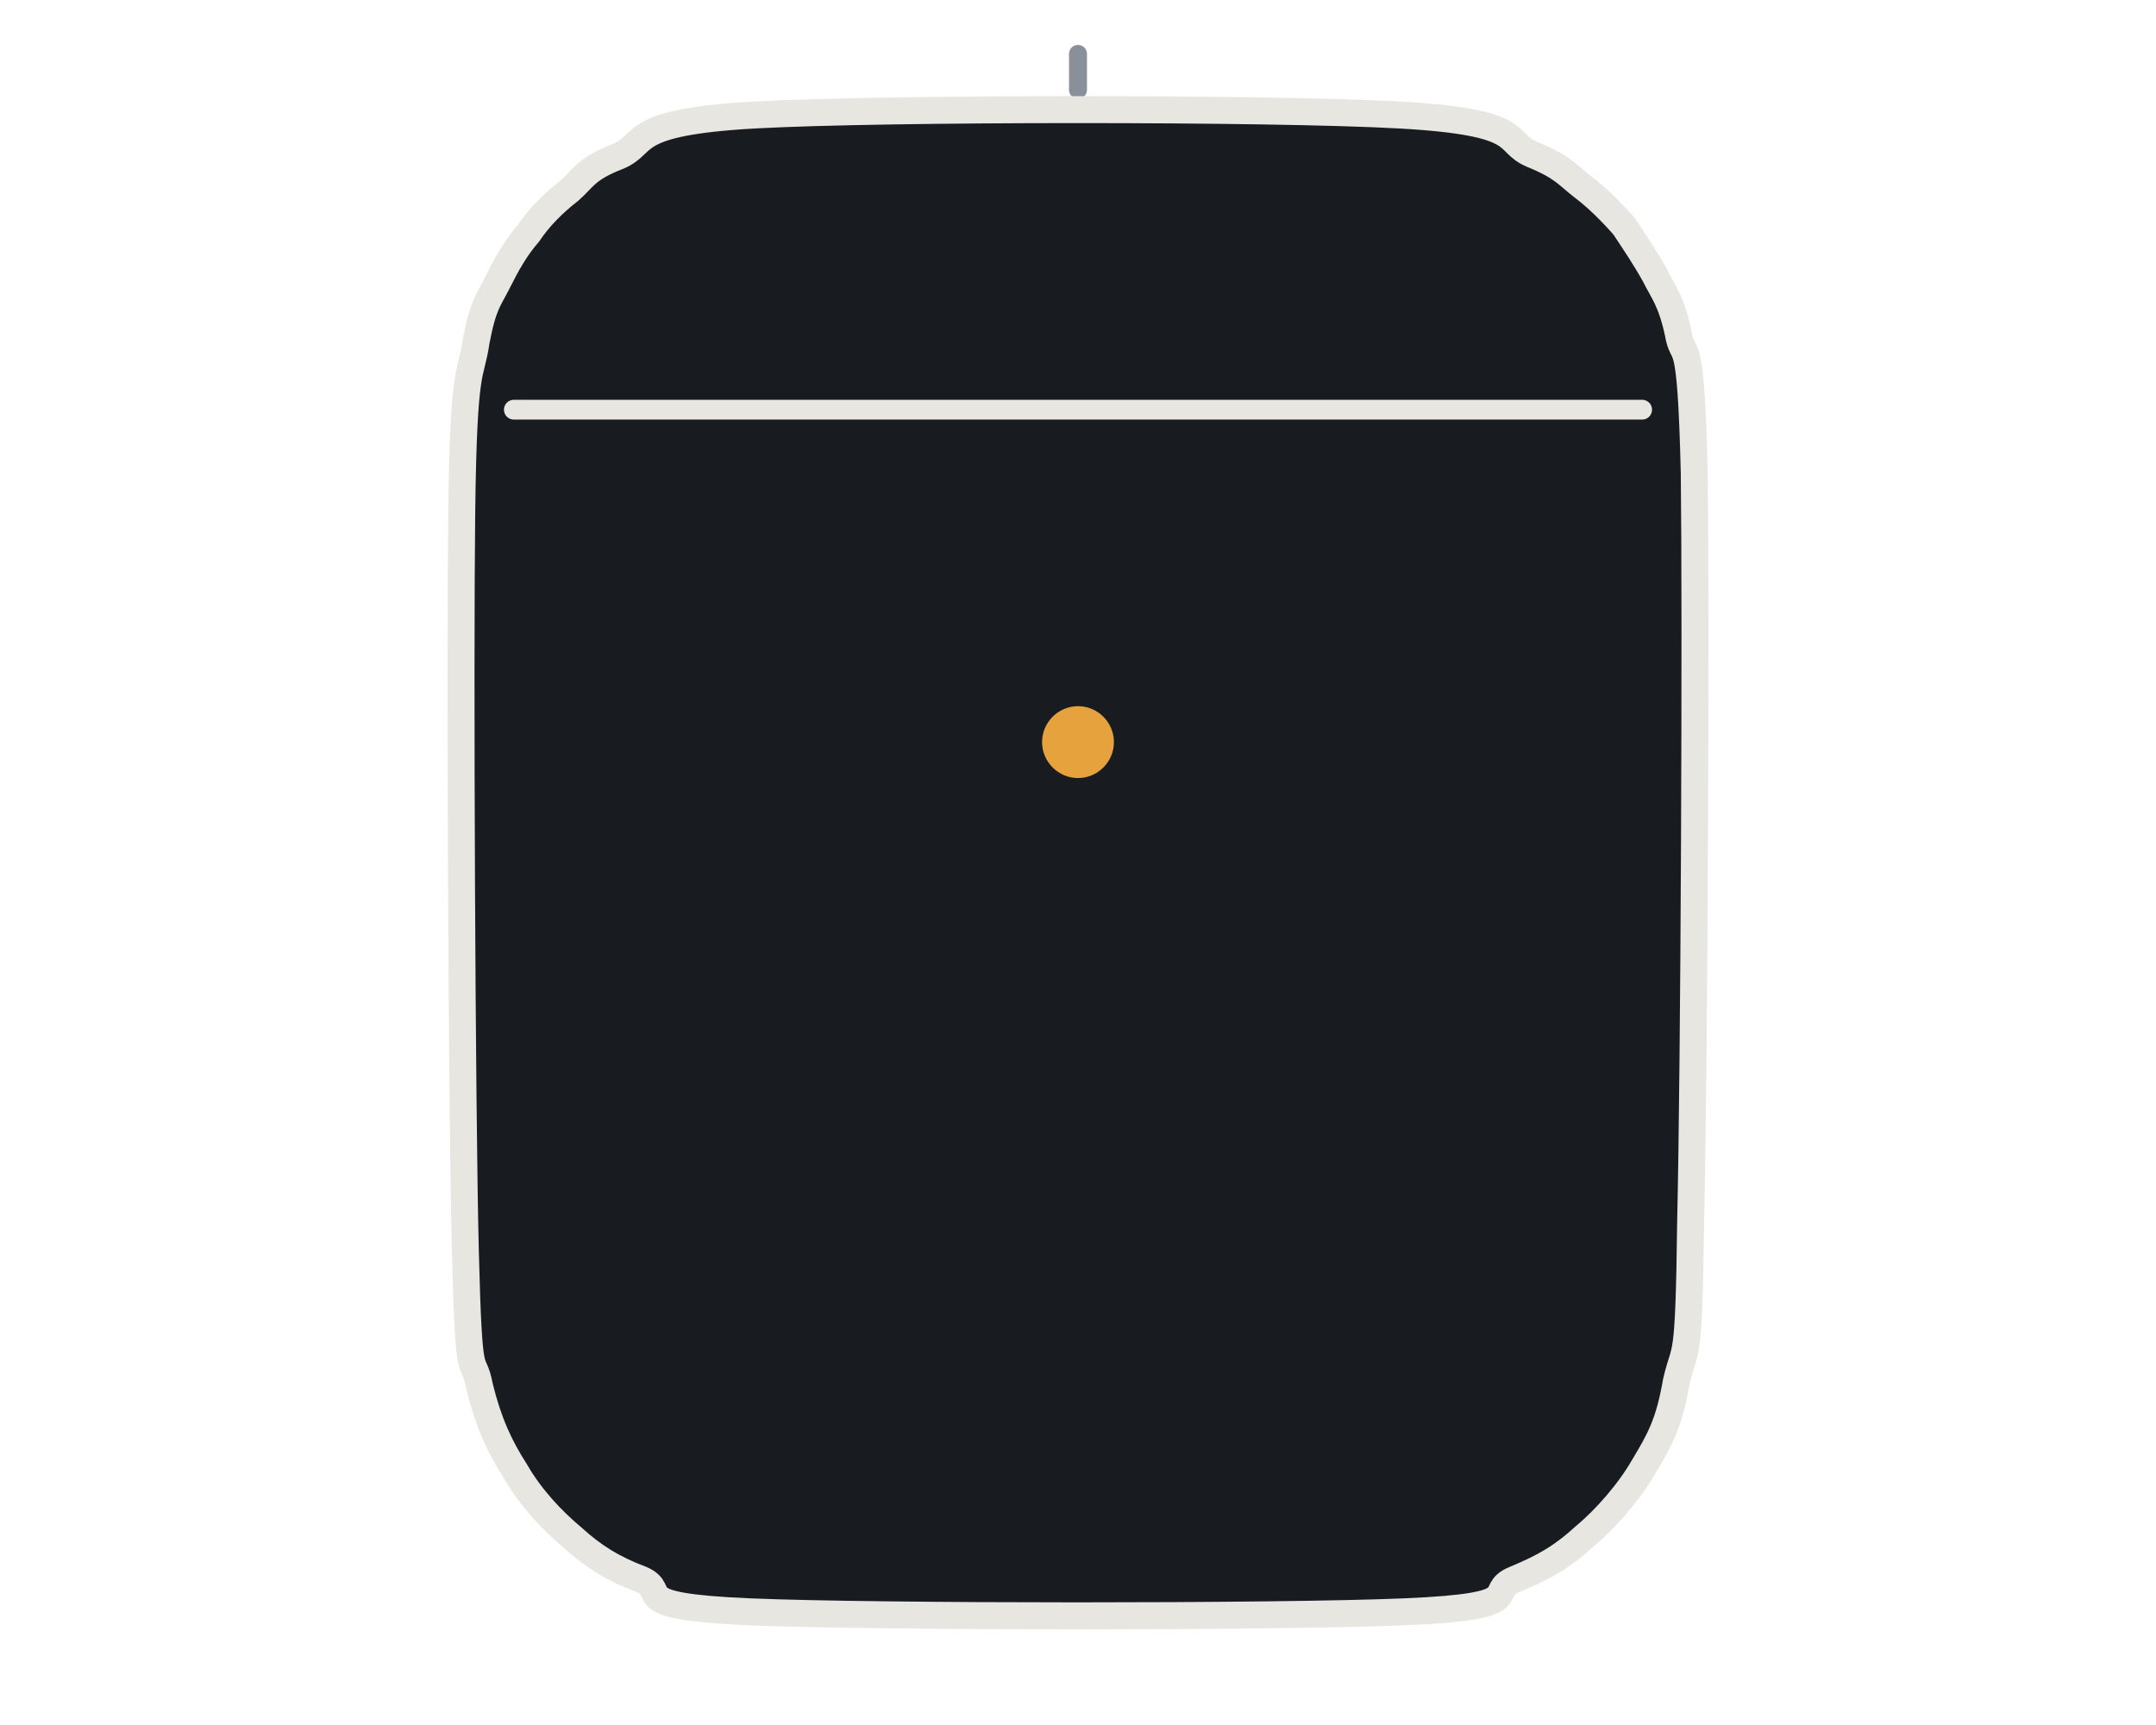
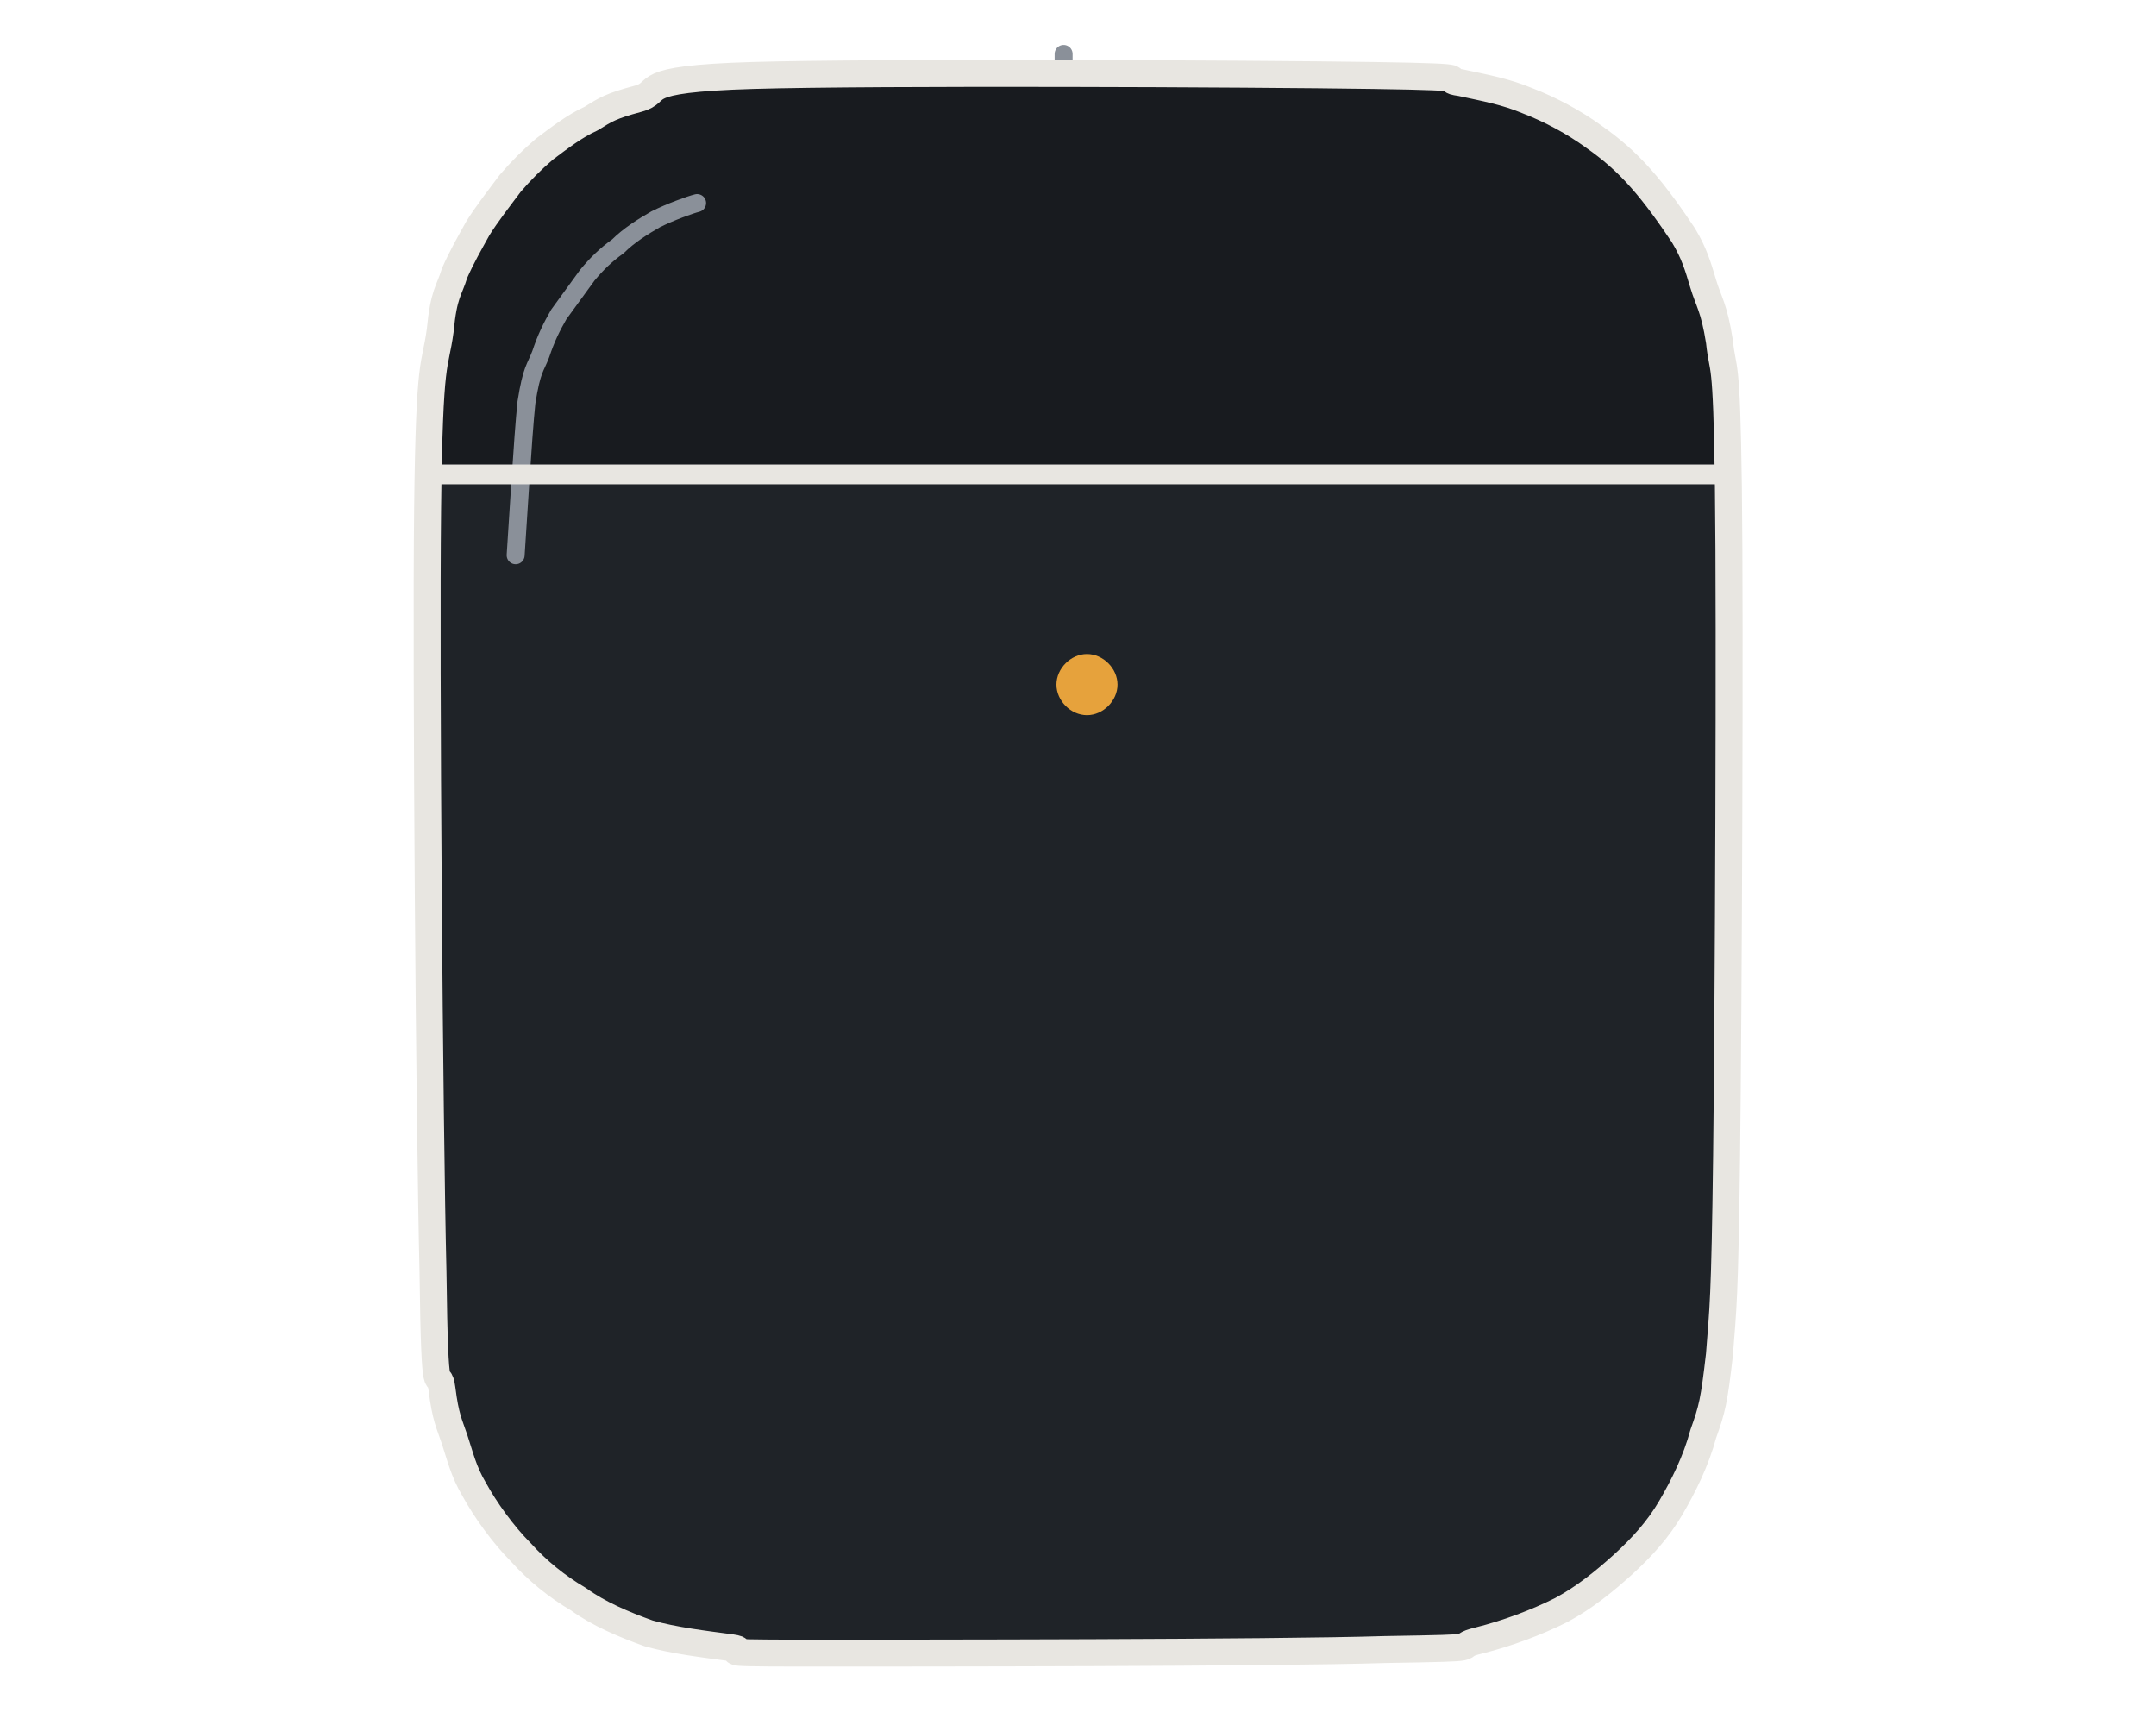
<svg xmlns="http://www.w3.org/2000/svg" viewBox="0 0 120 96" width="120" height="96" role="img" aria-label="AirPods charging case">
-   <path d="M60.0 3.0L60.0 5.0M60.0 8.0L60.0 10.0M60.0 13.0L60.0 15.0M60.0 18.0L60.0 20.0M60.0 23.0L60.0 25.0M60.0 28.0L60.0 30.0M60.0 33.0L60.0 35.0M60.0 38.0L60.0 40.0M60.0 43.0L60.0 45.0M60.0 48.0L60.0 50.0M60.0 53.0L60.0 55.0M60.0 58.0L60.0 60.0M60.0 63.0L60.0 65.0M60.0 68.0L60.0 70.0M60.0 73.0L60.0 75.0M60.0 78.0L60.0 80.0M60.0 83.0L60.0 85.0M60.0 88.0L60.0 90.0" fill="none" stroke="#8A9099" stroke-width="1.0" stroke-linecap="round" stroke-linejoin="round" />
-   <path d="M42.0 6.4C34.8 6.8 36.1 8.0 34.4 8.7C32.6 9.4 32.5 9.9 31.7 10.6C30.8 11.3 30.0 12.1 29.4 13.0C28.7 13.8 28.2 14.7 27.7 15.7C27.2 16.7 26.9 16.9 26.5 19.0C26.2 21.1 25.8 20.0 25.7 28.5C25.6 36.9 25.7 61.5 25.9 69.6C26.1 77.7 26.3 75.1 26.7 77.2C27.2 79.2 27.8 80.5 28.7 81.9C29.5 83.3 30.7 84.6 31.9 85.6C33.0 86.6 34.1 87.3 35.7 87.9C37.3 88.6 34.7 89.4 41.7 89.7C48.8 90.0 71.1 90.0 78.2 89.7C85.3 89.4 82.6 88.6 84.3 87.9C86.0 87.2 87.0 86.6 88.2 85.5C89.4 84.5 90.7 83.0 91.5 81.6C92.4 80.1 92.9 79.2 93.3 76.9C93.8 74.7 94.0 76.3 94.1 67.9C94.3 59.4 94.4 34.5 94.3 26.3C94.1 18.0 93.7 20.3 93.4 18.5C93.0 16.7 92.6 16.3 92.1 15.3C91.6 14.4 91.0 13.5 90.4 12.6C89.7 11.8 88.9 11.0 88.1 10.4C87.2 9.7 87.0 9.3 85.3 8.6C83.6 7.9 85.1 6.8 77.9 6.4C70.7 6.0 49.3 6.0 42.0 6.4Z" fill="#181B1F" stroke="#E8E6E1" stroke-width="1.5" stroke-linecap="round" stroke-linejoin="round" />
-   <path d="M28.6 22.8L91.4 22.8" fill="none" stroke="#E8E6E1" stroke-width="1.1" stroke-linecap="round" stroke-linejoin="round" />
-   <path d="M58.0 41.3C58.0 40.2 58.9 39.3 60.0 39.3C61.1 39.3 62.0 40.2 62.0 41.3C62.0 42.4 61.1 43.3 60.0 43.3C58.9 43.3 58.0 42.4 58.0 41.3Z" fill="#E6A23C" />
+   <path d="M59.2 3.0L59.2 5.0M59.2 8.0L59.2 10.0M59.2 13.0L59.2 15.0M59.2 18.0L59.2 20.0M59.2 23.0L59.2 25.0M59.2 28.0L59.2 30.0M59.2 33.0L59.2 35.0M59.2 38.0L59.2 40.0M59.2 43.0L59.2 45.0M59.2 48.0L59.2 50.0M59.2 53.0L59.2 55.0M59.2 58.0L59.2 60.0M59.2 63.0L59.2 65.0M59.2 68.0L59.2 70.0M59.2 73.0L59.2 75.0M59.2 78.0L59.2 80.0M59.2 83.0L59.2 85.0M59.2 88.0L59.2 90.0" fill="none" stroke="#8A9099" stroke-width="1.0" stroke-linecap="round" stroke-linejoin="round" />
+   <path d="M41.9 4.2C48.7 4.0 69.8 4.1 76.4 4.2C83.0 4.3 79.8 4.4 81.3 4.6C82.7 4.9 83.8 5.1 85.0 5.6C86.3 6.1 87.6 6.8 88.7 7.6C89.7 8.3 90.5 9.0 91.3 9.9C92.2 10.9 93.1 12.2 93.7 13.1C94.3 14.1 94.5 14.8 94.8 15.8C95.1 16.8 95.4 17.1 95.7 19.0C95.9 20.9 96.1 19.5 96.2 27.1C96.3 34.7 96.2 56.3 96.1 64.3C96.0 72.4 95.9 72.8 95.7 75.4C95.4 78.0 95.3 78.4 94.8 79.8C94.4 81.3 93.7 82.7 93.0 83.9C92.3 85.1 91.4 86.1 90.3 87.1C89.3 88.0 88.2 88.9 86.9 89.6C85.5 90.3 83.9 90.9 82.3 91.3C80.6 91.7 83.3 91.7 77.1 91.8C70.8 92.0 50.8 92.0 44.7 92.0C38.7 92.0 42.1 91.9 40.7 91.7C39.2 91.5 37.5 91.3 36.1 90.9C34.7 90.4 33.3 89.8 32.2 89.0C31.0 88.3 29.9 87.4 29.0 86.4C28.0 85.4 27.0 84.0 26.4 82.9C25.8 81.9 25.6 81.0 25.3 80.1C25.0 79.2 24.8 78.9 24.6 77.3C24.4 75.8 24.2 78.9 24.1 70.8C23.9 62.6 23.7 37.1 23.8 28.3C23.9 19.6 24.2 20.6 24.5 18.4C24.7 16.3 25.0 16.2 25.3 15.2C25.7 14.3 26.1 13.6 26.6 12.7C27.1 11.9 27.8 11.0 28.4 10.2C29.0 9.5 29.6 8.9 30.3 8.3C31.1 7.7 32.0 7.0 32.9 6.6C33.7 6.1 34.0 5.9 35.5 5.5C37.0 5.1 35.1 4.4 41.9 4.2Z" fill="#181B1F" />
+   <path d="M96.2 27.1C96.2 33.3 96.2 56.3 96.1 64.3C96.0 72.4 95.9 72.8 95.7 75.4C95.4 78.0 95.3 78.4 94.8 79.8C94.4 81.3 93.7 82.7 93.0 83.9C92.3 85.1 91.4 86.1 90.3 87.1C89.3 88.0 88.2 88.9 86.9 89.6C85.5 90.3 83.9 90.9 82.3 91.3C80.6 91.7 83.3 91.7 77.1 91.8C70.8 92.0 50.8 92.0 44.7 92.0C38.7 92.0 42.1 91.9 40.7 91.7C39.2 91.5 37.5 91.3 36.1 90.9C34.7 90.4 33.3 89.8 32.2 89.0C31.0 88.3 29.9 87.4 29.0 86.4C28.0 85.4 27.0 84.0 26.4 82.9C25.8 81.9 25.6 81.0 25.3 80.1C25.0 79.2 24.8 78.9 24.6 77.3C24.4 75.8 24.2 78.9 24.1 70.8C23.9 62.6 23.8 35.4 23.8 28.3L24.1 26.4C30.0 26.4 48.0 26.4 59.9 26.4C71.9 26.4 89.9 26.4 95.9 26.4Z" fill="#1F2328" />
+   <path d="M28.7 30.9C28.8 29.5 29.1 24.3 29.3 22.4C29.6 20.5 29.8 20.5 30.1 19.7C30.4 18.8 30.7 18.2 31.1 17.5C31.6 16.8 32.2 16.0 32.7 15.3C33.2 14.7 33.7 14.2 34.4 13.7C35.0 13.1 35.8 12.6 36.5 12.2C37.3 11.8 38.4 11.4 38.8 11.3" fill="none" stroke="#8A9099" stroke-width="1.0" stroke-linecap="round" stroke-linejoin="round" />
+   <path d="M24.1 26.4C30.0 26.4 48.0 26.4 59.9 26.4C71.9 26.4 89.9 26.4 95.9 26.4" fill="none" stroke="#E8E6E1" stroke-width="1.1" stroke-linecap="round" stroke-linejoin="round" />
+   <path d="M58.8 38.1C58.8 37.2 59.6 36.4 60.5 36.4C61.4 36.4 62.2 37.2 62.2 38.1C62.2 39.0 61.4 39.8 60.5 39.8C59.6 39.8 58.8 39.0 58.8 38.1Z" fill="#E6A23C" />
+   <path d="M41.9 4.2C48.7 4.0 69.8 4.1 76.4 4.2C83.0 4.3 79.8 4.4 81.3 4.6C82.7 4.9 83.8 5.1 85.0 5.6C86.3 6.1 87.6 6.8 88.7 7.6C89.7 8.3 90.5 9.0 91.3 9.9C92.2 10.9 93.1 12.2 93.7 13.1C94.3 14.1 94.5 14.8 94.8 15.8C95.1 16.8 95.4 17.1 95.7 19.0C95.9 20.9 96.1 19.5 96.2 27.1C96.3 34.7 96.2 56.3 96.1 64.3C96.0 72.4 95.9 72.8 95.7 75.4C95.4 78.0 95.3 78.4 94.8 79.8C94.4 81.3 93.7 82.7 93.0 83.9C92.3 85.1 91.4 86.1 90.3 87.1C89.3 88.0 88.2 88.9 86.9 89.6C85.5 90.3 83.9 90.9 82.3 91.3C80.6 91.7 83.3 91.7 77.1 91.8C70.8 92.0 50.8 92.0 44.7 92.0C38.7 92.0 42.1 91.9 40.7 91.7C39.2 91.5 37.5 91.3 36.1 90.9C34.7 90.4 33.3 89.8 32.2 89.0C31.0 88.3 29.9 87.4 29.0 86.4C28.0 85.4 27.0 84.0 26.4 82.9C25.8 81.9 25.6 81.0 25.3 80.1C25.0 79.2 24.8 78.9 24.6 77.3C24.4 75.8 24.2 78.9 24.1 70.8C23.9 62.6 23.7 37.1 23.8 28.3C23.9 19.6 24.2 20.6 24.5 18.4C24.7 16.3 25.0 16.2 25.3 15.2C25.7 14.3 26.1 13.6 26.6 12.7C27.1 11.9 27.8 11.0 28.4 10.2C29.0 9.5 29.6 8.9 30.3 8.3C31.1 7.7 32.0 7.0 32.9 6.6C33.7 6.1 34.0 5.9 35.5 5.5C37.0 5.1 35.1 4.4 41.9 4.2Z" fill="none" stroke="#E8E6E1" stroke-width="1.5" stroke-linecap="round" stroke-linejoin="round" />
</svg>
